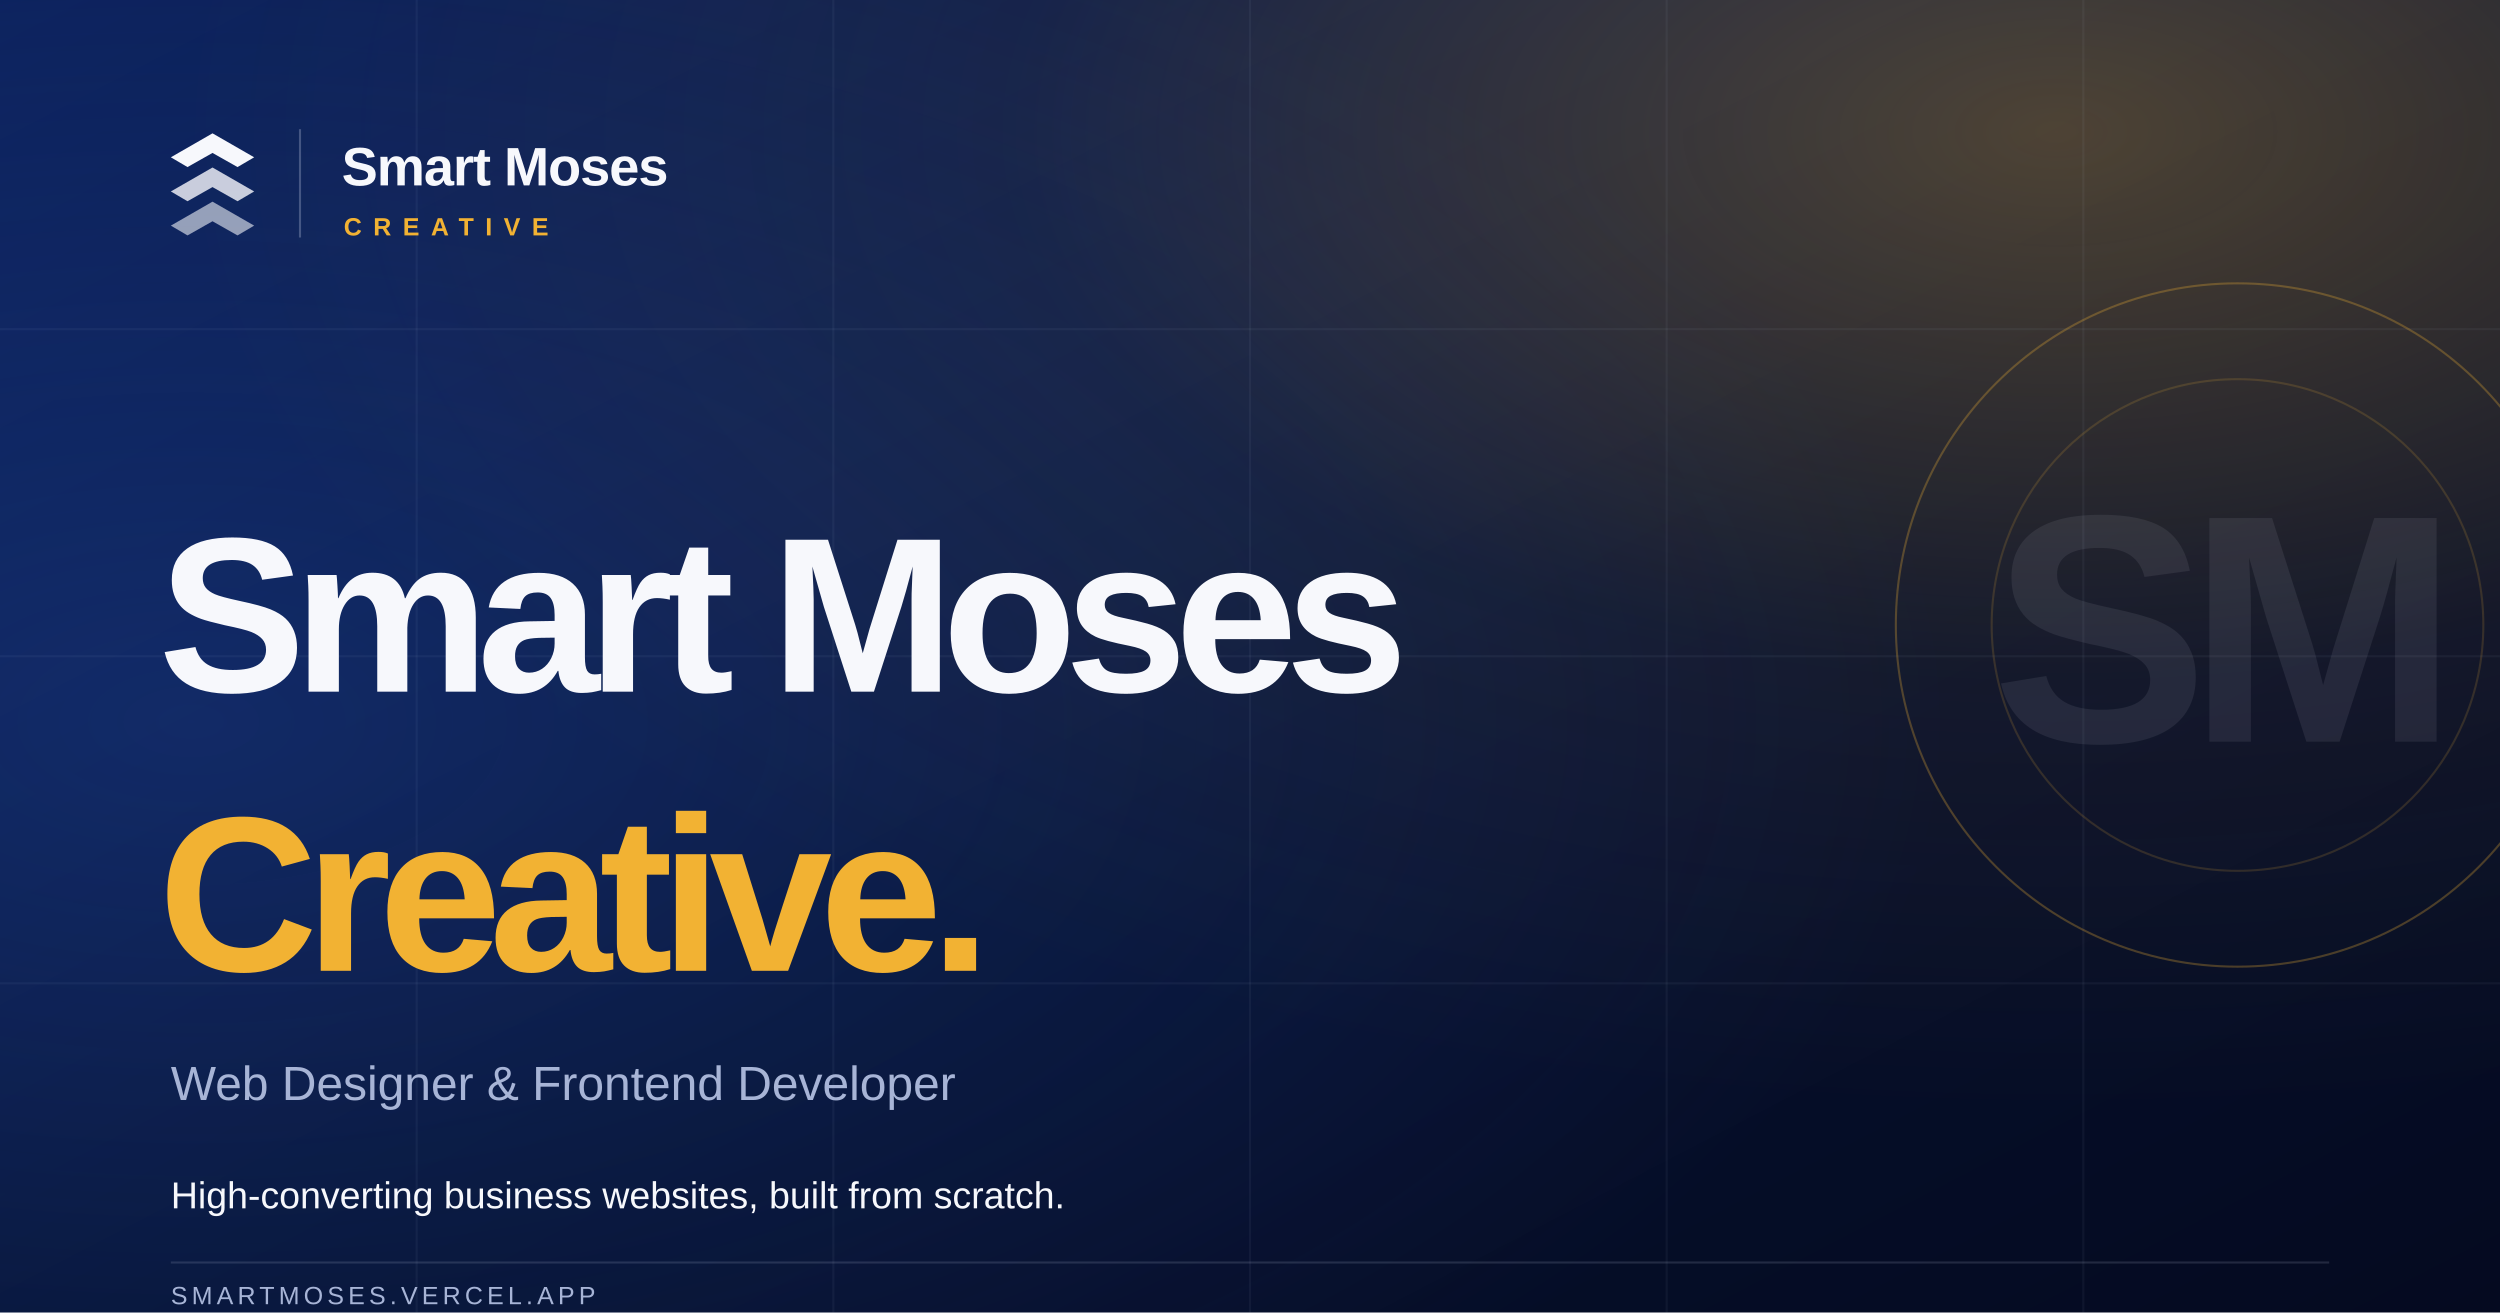
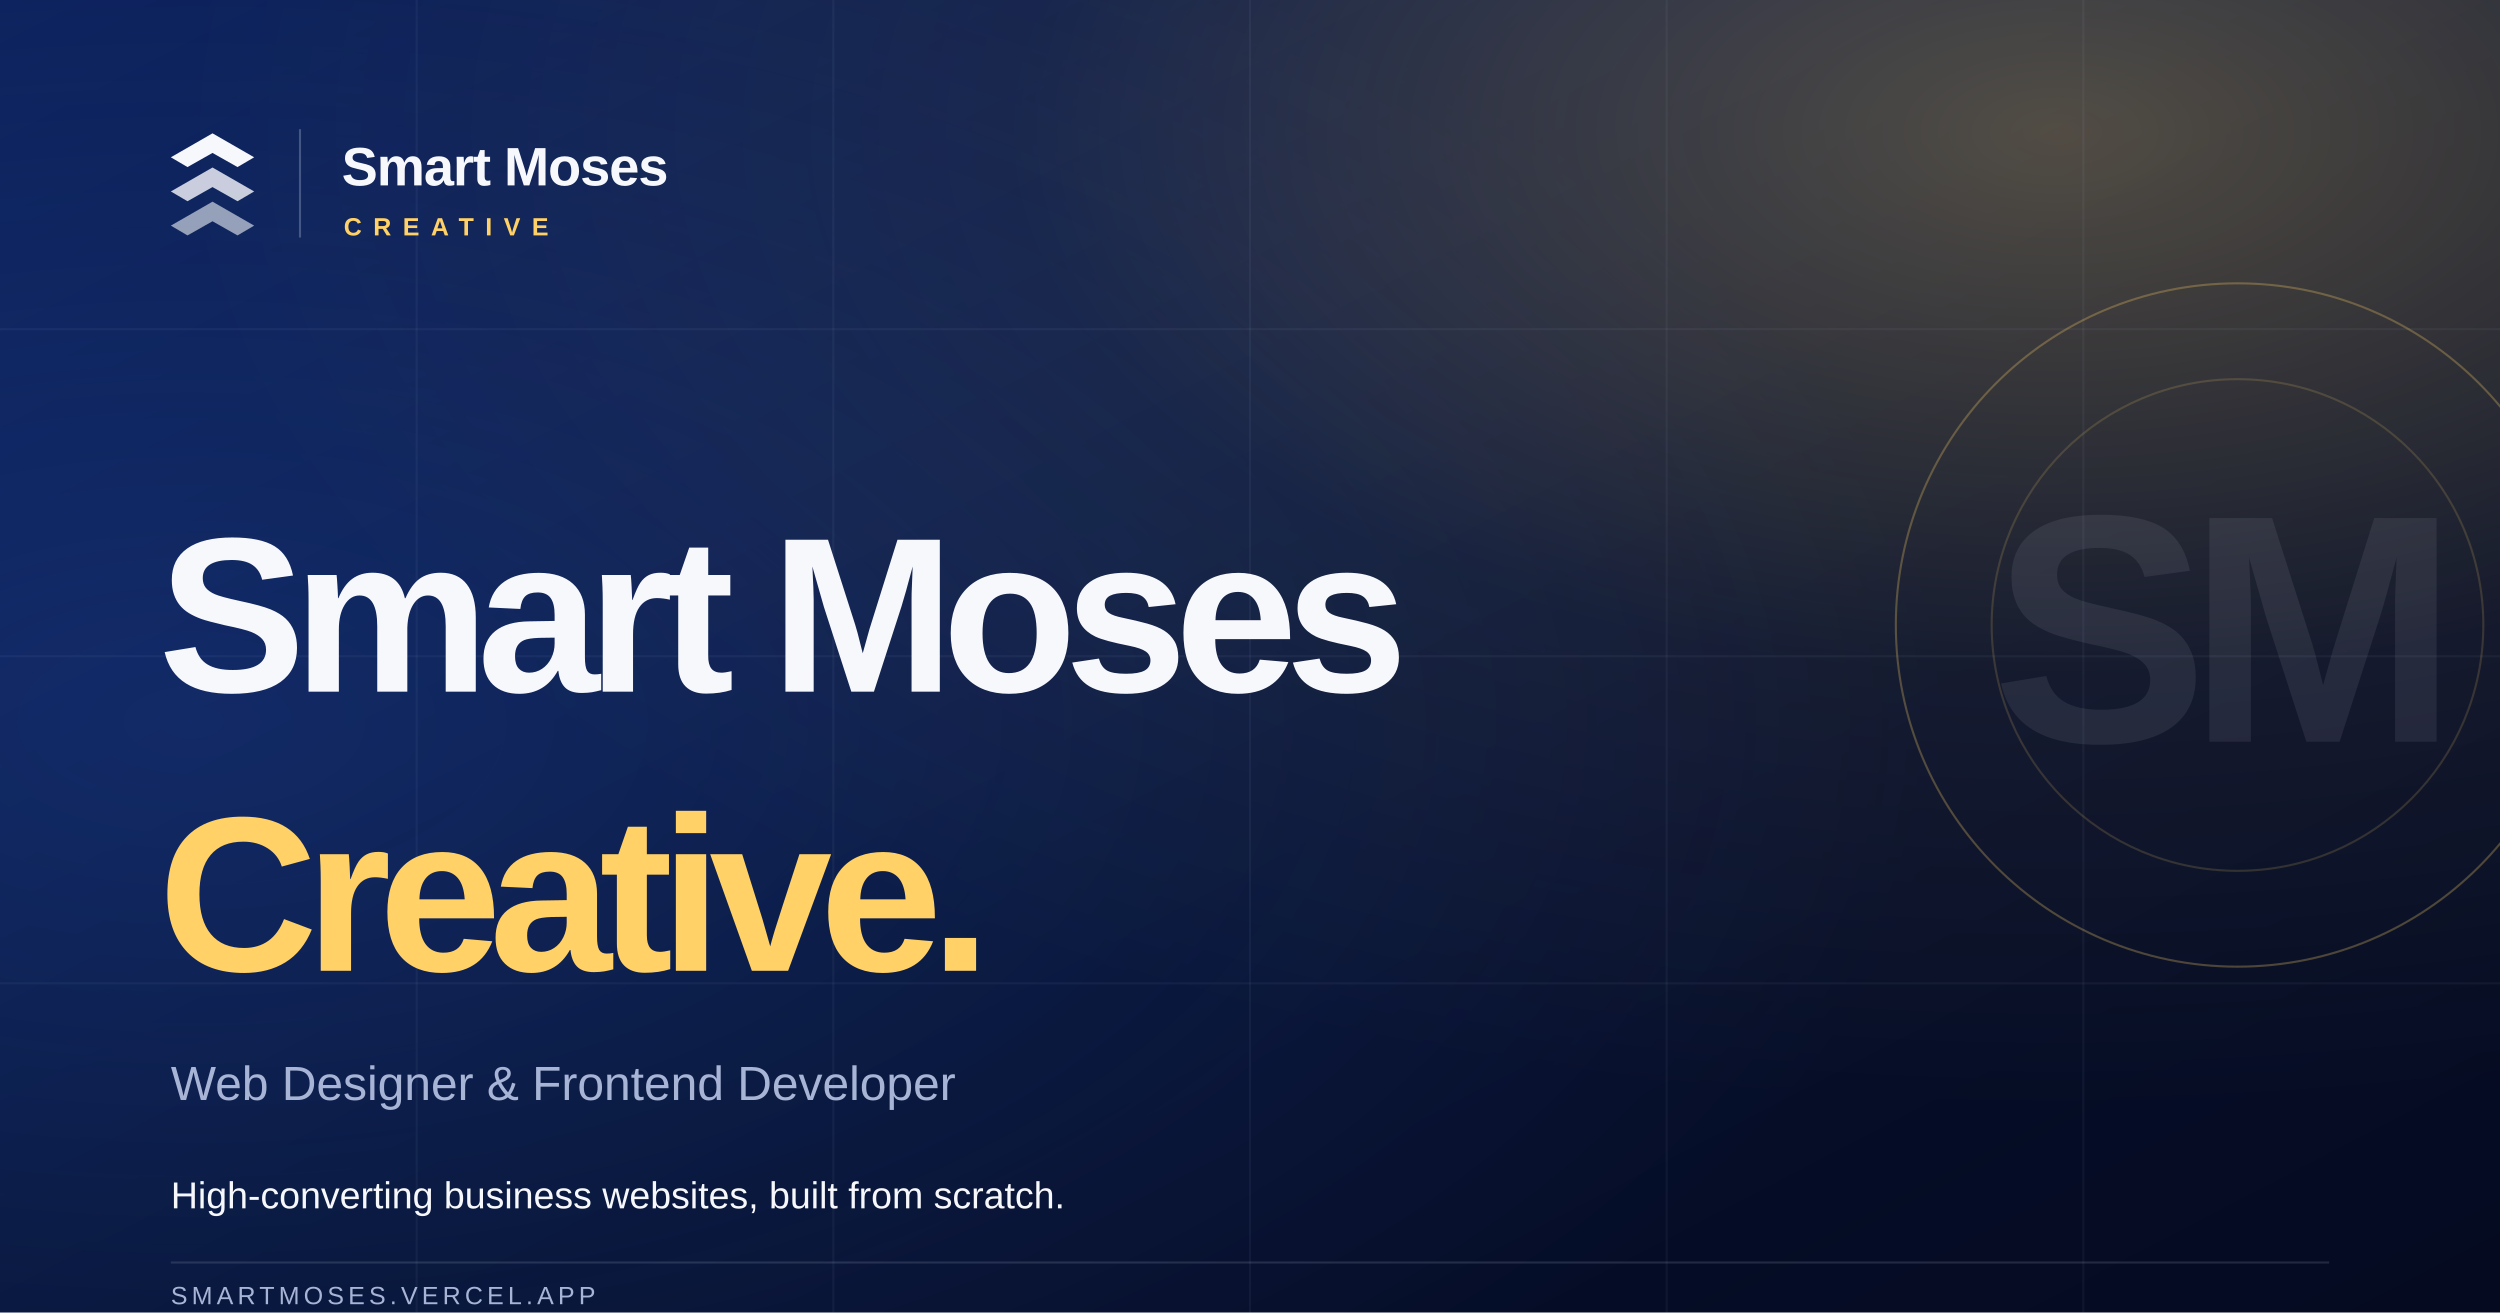
<svg xmlns="http://www.w3.org/2000/svg" width="1200" height="630" viewBox="0 0 1200 630" role="img" aria-labelledby="title description">
  <defs>
    <linearGradient id="bg" x1="0" y1="0" x2="1" y2="1">
      <stop offset="0" stop-color="#0B2059" />
      <stop offset=".55" stop-color="#06112F" />
      <stop offset="1" stop-color="#050A20" />
    </linearGradient>
    <radialGradient id="gold" cx=".82" cy=".1" r=".75">
-       <stop offset="0" stop-color="#F2B233" stop-opacity=".3" />
-       <stop offset=".55" stop-color="#F2B233" stop-opacity=".06" />
-       <stop offset="1" stop-color="#F2B233" stop-opacity="0" />
+       <stop offset="0" stop-color="#FFD166" stop-opacity=".3" />
+       <stop offset=".55" stop-color="#FFD166" stop-opacity=".06" />
+       <stop offset="1" stop-color="#FFD166" stop-opacity="0" />
    </radialGradient>
    <radialGradient id="blue" cx=".08" cy=".55" r=".7">
      <stop offset="0" stop-color="#2E60D2" stop-opacity=".26" />
      <stop offset="1" stop-color="#2E60D2" stop-opacity="0" />
    </radialGradient>
  </defs>
  <rect width="1200" height="630" fill="url(#bg)" />
  <rect width="1200" height="630" fill="url(#blue)" />
  <rect width="1200" height="630" fill="url(#gold)" />
  <g stroke="#DBE3F7" stroke-opacity=".05">
    <path d="M0 158h1200M0 315h1200M0 472h1200" />
    <path d="M200 0v630M400 0v630M600 0v630M800 0v630M1000 0v630" />
  </g>
  <g transform="translate(80 62)" fill="#F7F8FC">
    <path d="M22 2 42 13.5 34 18.2 22 11.4 10 18.2 2 13.5Z" />
    <path d="M22 18.4 42 29.9 34 34.6 22 27.8 10 34.6 2 29.9Z" opacity=".8" />
    <path d="M22 34.8 42 46.3 34 51 22 44.2 10 51 2 46.3Z" opacity=".58" />
  </g>
  <path d="M144 62v52" stroke="#DBE3F7" stroke-opacity=".26" />
  <text x="164" y="89" fill="#F7F8FC" font-family="Arial, Helvetica, sans-serif" font-size="26" font-weight="700" letter-spacing="-.5">Smart Moses</text>
-   <text x="165" y="113" fill="#F2B233" font-family="Arial, Helvetica, sans-serif" font-size="12" font-weight="700" letter-spacing="5.5">CREATIVE</text>
+   <text x="165" y="113" fill="#FFD166" font-family="Arial, Helvetica, sans-serif" font-size="12" font-weight="700" letter-spacing="5.5">CREATIVE</text>
  <text x="76" y="332" fill="#F7F8FC" font-family="Arial, Helvetica, sans-serif" font-size="106" font-weight="800" letter-spacing="-6">Smart Moses</text>
-   <text x="76" y="466" fill="#F2B233" font-family="Arial, Helvetica, sans-serif" font-size="106" font-weight="800" letter-spacing="-6">Creative.</text>
+   <text x="76" y="466" fill="#FFD166" font-family="Arial, Helvetica, sans-serif" font-size="106" font-weight="800" letter-spacing="-6">Creative.</text>
  <text x="82" y="528" fill="#A7B4D6" font-family="Arial, Helvetica, sans-serif" font-size="23" font-weight="500">Web Designer &amp; Frontend Developer</text>
  <text x="82" y="580" fill="#F7F8FC" font-family="Arial, Helvetica, sans-serif" font-size="18">High-converting business websites, built from scratch.</text>
-   <g transform="translate(1074 300)" fill="none" stroke="#F2B233" stroke-opacity=".28">
+   <g transform="translate(1074 300)" fill="none" stroke="#FFD166" stroke-opacity=".28">
    <circle r="164" />
    <circle r="118" stroke-opacity=".16" />
  </g>
  <text x="1068" y="356" fill="#F7F8FC" fill-opacity=".08" font-family="Arial, Helvetica, sans-serif" font-size="156" font-weight="800" letter-spacing="-10" text-anchor="middle">SM</text>
  <path d="M82 606h1036" stroke="#DBE3F7" stroke-opacity=".14" />
  <text x="82" y="626" fill="#A7B4D6" font-family="Arial, Helvetica, sans-serif" font-size="12" letter-spacing="2">SMARTMOSES.VERCEL.APP</text>
</svg>
